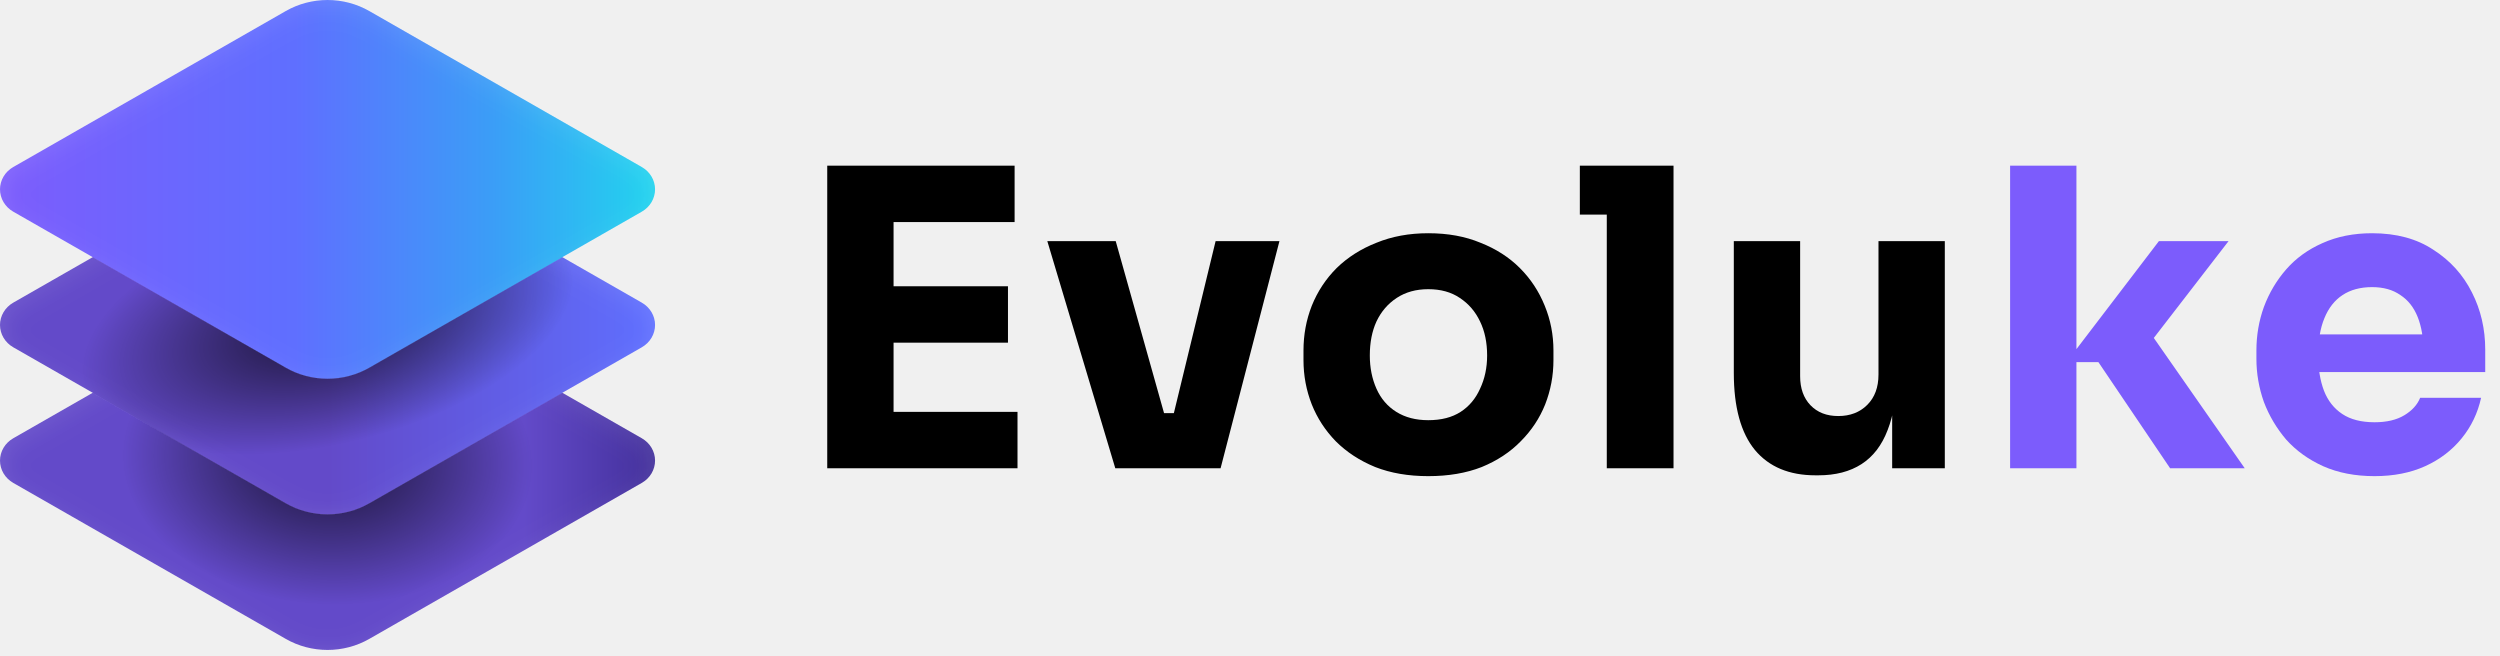
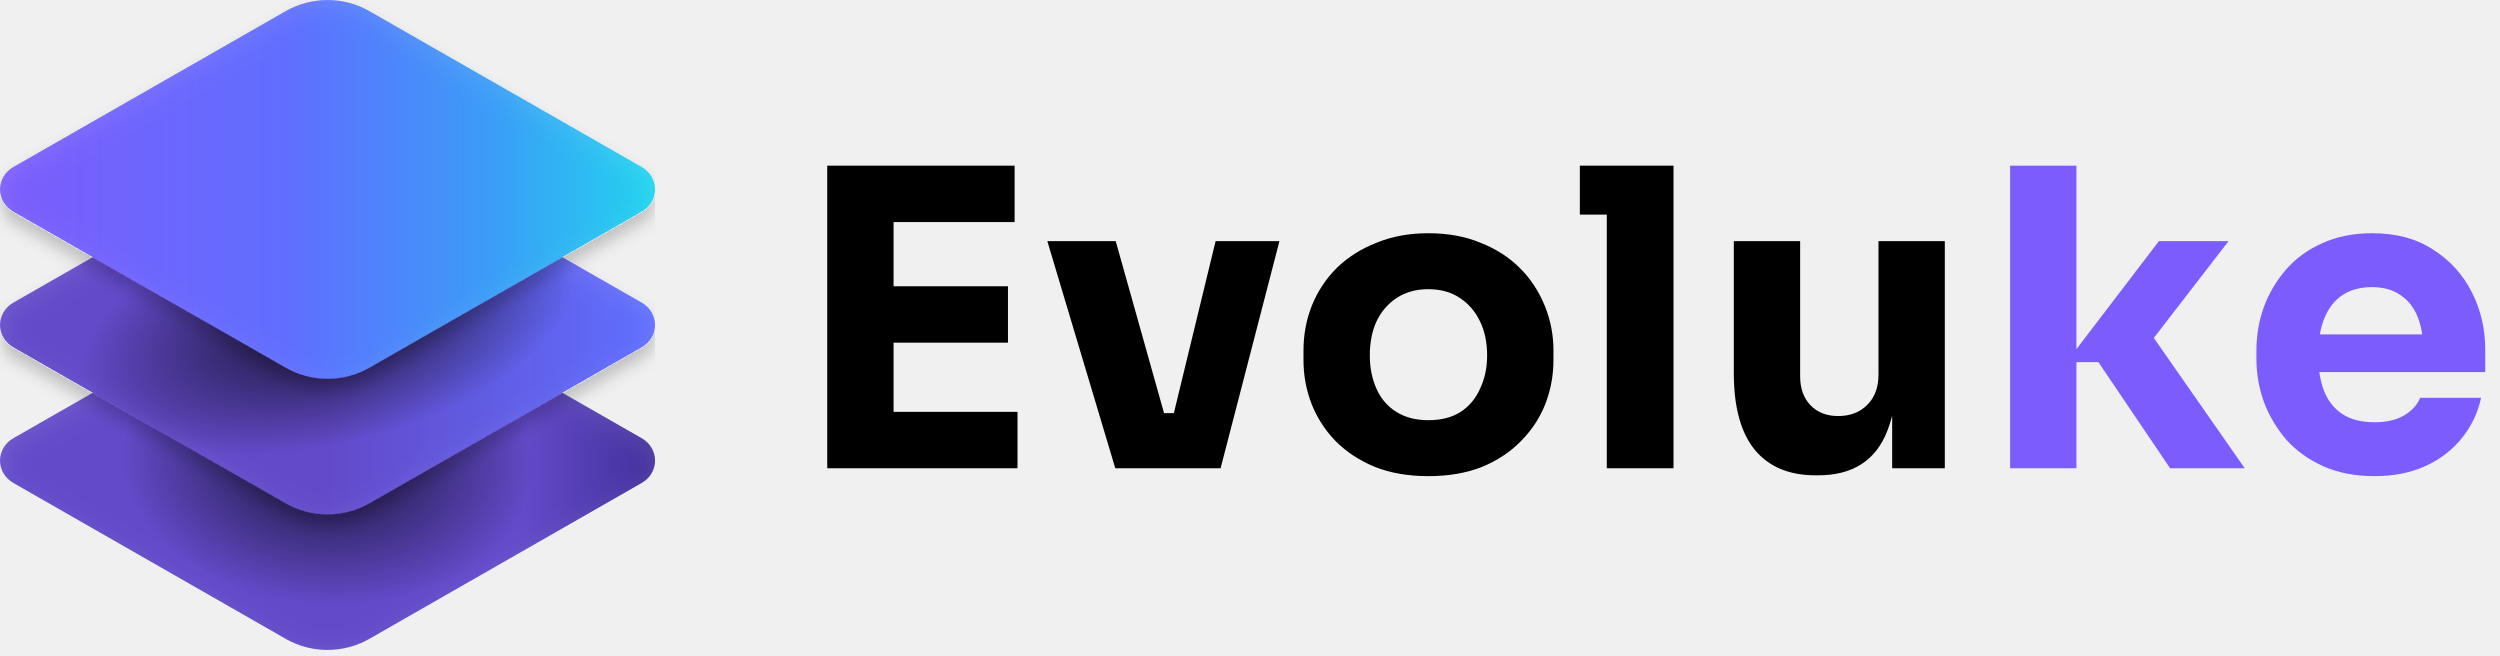
<svg xmlns="http://www.w3.org/2000/svg" width="977" height="256" viewBox="0 0 977 256" fill="none">
-   <g filter="url(#filter0_i_153_29)">
-     <path d="M5.17 188.717L111.669 249.675C116.6 252.505 122.246 254 128 254C133.754 254 139.4 252.505 144.331 249.675L250.83 188.717C252.407 187.813 253.712 186.534 254.618 185.006C255.524 183.478 256 181.753 256 179.997C256 178.242 255.524 176.516 254.618 174.989C253.712 173.461 252.407 172.182 250.83 171.278L144.331 110.319C139.399 107.493 133.754 106 128 106C122.246 106 116.601 107.493 111.669 110.319L5.17 171.278C3.593 172.182 2.288 173.461 1.382 174.989C0.476 176.516 0 178.242 0 179.997C0 181.753 0.476 183.478 1.382 185.006C2.288 186.534 3.593 187.813 5.17 188.717Z" fill="url(#paint0_linear_153_29)" />
-     <path d="M5.17 188.717L111.669 249.675C116.6 252.505 122.246 254 128 254C133.754 254 139.4 252.505 144.331 249.675L250.83 188.717C252.407 187.813 253.712 186.534 254.618 185.006C255.524 183.478 256 181.753 256 179.997C256 178.242 255.524 176.516 254.618 174.989C253.712 173.461 252.407 172.182 250.83 171.278L144.331 110.319C139.399 107.493 133.754 106 128 106C122.246 106 116.601 107.493 111.669 110.319L5.17 171.278C3.593 172.182 2.288 173.461 1.382 174.989C0.476 176.516 0 178.242 0 179.997C0 181.753 0.476 183.478 1.382 185.006C2.288 186.534 3.593 187.813 5.17 188.717Z" fill="url(#paint1_radial_153_29)" fill-opacity="0.75" />
-   </g>
-   <g filter="url(#filter1_i_153_29)">
-     <path d="M5.17 135.717L111.669 196.675C116.6 199.505 122.246 201 128 201C133.754 201 139.4 199.505 144.331 196.675L250.83 135.717C252.407 134.813 253.712 133.534 254.618 132.006C255.524 130.478 256 128.753 256 126.997C256 125.242 255.524 123.516 254.618 121.989C253.712 120.461 252.407 119.182 250.83 118.278L144.331 57.319C139.399 54.493 133.754 53 128 53C122.246 53 116.601 54.493 111.669 57.319L5.17 118.278C3.593 119.182 2.288 120.461 1.382 121.989C0.476 123.516 0 125.242 0 126.997C0 128.753 0.476 130.478 1.382 132.006C2.288 133.534 3.593 134.813 5.17 135.717Z" fill="url(#paint2_linear_153_29)" />
-     <path d="M5.17 135.717L111.669 196.675C116.6 199.505 122.246 201 128 201C133.754 201 139.4 199.505 144.331 196.675L250.83 135.717C252.407 134.813 253.712 133.534 254.618 132.006C255.524 130.478 256 128.753 256 126.997C256 125.242 255.524 123.516 254.618 121.989C253.712 120.461 252.407 119.182 250.83 118.278L144.331 57.319C139.399 54.493 133.754 53 128 53C122.246 53 116.601 54.493 111.669 57.319L5.17 118.278C3.593 119.182 2.288 120.461 1.382 121.989C0.476 123.516 0 125.242 0 126.997C0 128.753 0.476 130.478 1.382 132.006C2.288 133.534 3.593 134.813 5.17 135.717Z" fill="url(#paint3_radial_153_29)" fill-opacity="0.75" />
-   </g>
-   <g filter="url(#filter2_i_153_29)">
-     <path d="M5.17 82.717L111.669 143.675C116.6 146.505 122.246 148 128 148C133.754 148 139.4 146.505 144.331 143.675L250.83 82.717C252.407 81.813 253.712 80.534 254.618 79.006C255.524 77.478 256 75.753 256 73.998C256 72.242 255.524 70.516 254.618 68.989C253.712 67.46 252.407 66.182 250.83 65.278L144.331 4.319C139.399 1.493 133.754 0 128 0C122.246 0 116.601 1.493 111.669 4.319L5.17 65.278C3.593 66.182 2.288 67.46 1.382 68.989C0.476 70.516 0 72.242 0 73.998C0 75.753 0.476 77.478 1.382 79.006C2.288 80.534 3.593 81.813 5.17 82.717Z" fill="url(#paint4_linear_153_29)" />
-   </g>
  <path d="M323.284 183V64.74H349.204V183H323.284ZM345.964 183V160.968H397.642V183H345.964ZM345.964 133.914V111.882H393.916V133.914H345.964ZM345.964 86.772V64.74H396.508V86.772H345.964ZM435.856 183L409.288 94.224H436.018L460.966 183H435.856ZM443.956 183V161.454H470.038V183H443.956ZM453.514 183L475.06 94.224H500.008L477.004 183H453.514ZM558.164 186.078C550.388 186.078 543.476 184.89 537.428 182.514C531.38 180.03 526.25 176.682 522.038 172.47C517.934 168.258 514.802 163.452 512.642 158.052C510.482 152.544 509.402 146.766 509.402 140.718V136.992C509.402 130.836 510.482 125.004 512.642 119.496C514.91 113.88 518.15 108.966 522.362 104.754C526.682 100.542 531.866 97.248 537.914 94.872C543.962 92.388 550.712 91.146 558.164 91.146C565.832 91.146 572.636 92.388 578.576 94.872C584.624 97.248 589.754 100.542 593.966 104.754C598.178 108.966 601.418 113.88 603.686 119.496C605.954 125.004 607.088 130.836 607.088 136.992V140.718C607.088 146.766 606.008 152.544 603.848 158.052C601.688 163.452 598.502 168.258 594.29 172.47C590.186 176.682 585.11 180.03 579.062 182.514C573.014 184.89 566.048 186.078 558.164 186.078ZM558.164 164.208C563.24 164.208 567.452 163.128 570.8 160.968C574.148 158.808 576.686 155.784 578.414 151.896C580.25 148.008 581.168 143.688 581.168 138.936C581.168 133.86 580.25 129.432 578.414 125.652C576.578 121.764 573.932 118.686 570.476 116.418C567.128 114.15 563.024 113.016 558.164 113.016C553.412 113.016 549.308 114.15 545.852 116.418C542.396 118.686 539.75 121.764 537.914 125.652C536.186 129.432 535.322 133.86 535.322 138.936C535.322 143.688 536.186 148.008 537.914 151.896C539.642 155.784 542.234 158.808 545.69 160.968C549.146 163.128 553.304 164.208 558.164 164.208ZM627.931 183V64.74H654.013V183H627.931ZM617.401 83.856V64.74H654.013V83.856H617.401ZM709.487 185.754C699.227 185.754 691.343 182.46 685.835 175.872C680.327 169.176 677.573 159.132 677.573 145.74V94.224H703.493V147.036C703.493 151.788 704.843 155.568 707.543 158.376C710.243 161.184 713.861 162.588 718.397 162.588C723.041 162.588 726.821 161.13 729.737 158.214C732.653 155.298 734.111 151.356 734.111 146.388V94.224H760.031V183H739.457V145.578H741.239C741.239 154.542 740.051 162.048 737.675 168.096C735.407 174.036 732.005 178.464 727.469 181.38C722.933 184.296 717.317 185.754 710.621 185.754H709.487Z" fill="black" />
  <path d="M848.083 183L820.057 141.528H807.583L843.709 94.224H870.925L836.905 138.288L837.229 125.652L877.243 183H848.083ZM785.551 183V64.74H811.471V183H785.551ZM927.976 186.078C920.416 186.078 913.72 184.782 907.888 182.19C902.164 179.598 897.358 176.142 893.47 171.822C889.69 167.394 886.774 162.48 884.722 157.08C882.778 151.572 881.806 145.956 881.806 140.232V136.992C881.806 131.052 882.778 125.382 884.722 119.982C886.774 114.474 889.69 109.56 893.47 105.24C897.25 100.92 901.948 97.518 907.564 95.034C913.288 92.442 919.768 91.146 927.004 91.146C936.508 91.146 944.5 93.306 950.98 97.626C957.568 101.838 962.59 107.4 966.046 114.312C969.502 121.116 971.23 128.568 971.23 136.668V145.416H892.66V130.674H955.516L947.092 137.478C947.092 132.186 946.336 127.65 944.824 123.87C943.312 120.09 941.044 117.228 938.02 115.284C935.104 113.232 931.432 112.206 927.004 112.206C922.468 112.206 918.634 113.232 915.502 115.284C912.37 117.336 909.994 120.36 908.374 124.356C906.754 128.244 905.944 133.05 905.944 138.774C905.944 144.066 906.7 148.71 908.212 152.706C909.724 156.594 912.1 159.618 915.34 161.778C918.58 163.938 922.792 165.018 927.976 165.018C932.728 165.018 936.616 164.1 939.64 162.264C942.664 160.428 944.716 158.16 945.796 155.46H969.61C968.314 161.4 965.776 166.692 961.996 171.336C958.216 175.98 953.464 179.598 947.74 182.19C942.016 184.782 935.428 186.078 927.976 186.078Z" fill="#7C5CFC" />
+   <g clip-path="url(#clip0_153_29)">
+     <g filter="url(#filter0_i_153_29)">
+       <path d="M5.17 188.717L111.669 249.675C116.6 252.505 122.246 254 128 254C133.754 254 139.4 252.505 144.331 249.675L250.83 188.717C252.407 187.813 253.712 186.534 254.618 185.006C255.524 183.478 256 181.753 256 179.997C256 178.242 255.524 176.516 254.618 174.989C253.712 173.461 252.407 172.182 250.83 171.278L144.331 110.319C139.399 107.493 133.754 106 128 106C122.246 106 116.601 107.493 111.669 110.319L5.17 171.278C3.593 172.182 2.288 173.461 1.382 174.989C0.476 176.516 0 178.242 0 179.997C0 181.753 0.476 183.478 1.382 185.006C2.288 186.534 3.593 187.813 5.17 188.717Z" fill="url(#paint0_linear_153_29)" />
+       <path d="M5.17 188.717L111.669 249.675C116.6 252.505 122.246 254 128 254C133.754 254 139.4 252.505 144.331 249.675L250.83 188.717C252.407 187.813 253.712 186.534 254.618 185.006C255.524 183.478 256 181.753 256 179.997C256 178.242 255.524 176.516 254.618 174.989C253.712 173.461 252.407 172.182 250.83 171.278L144.331 110.319C139.399 107.493 133.754 106 128 106C122.246 106 116.601 107.493 111.669 110.319L5.17 171.278C3.593 172.182 2.288 173.461 1.382 174.989C0.476 176.516 0 178.242 0 179.997C0 181.753 0.476 183.478 1.382 185.006C2.288 186.534 3.593 187.813 5.17 188.717Z" fill="url(#paint1_radial_153_29)" fill-opacity="0.75" />
+     </g>
+     <g filter="url(#filter1_di_153_29)">
+       <path d="M5.17 135.717L111.669 196.675C116.6 199.505 122.246 201 128 201C133.754 201 139.4 199.505 144.331 196.675L250.83 135.717C252.407 134.813 253.712 133.534 254.618 132.006C255.524 130.478 256 128.753 256 126.997C256 125.242 255.524 123.516 254.618 121.989C253.712 120.461 252.407 119.182 250.83 118.278L144.331 57.319C139.399 54.493 133.754 53 128 53C122.246 53 116.601 54.493 111.669 57.319L5.17 118.278C3.593 119.182 2.288 120.461 1.382 121.989C0.476 123.516 0 125.242 0 126.997C0 128.753 0.476 130.478 1.382 132.006C2.288 133.534 3.593 134.813 5.17 135.717Z" fill="url(#paint2_linear_153_29)" />
+       <path d="M5.17 135.717L111.669 196.675C116.6 199.505 122.246 201 128 201C133.754 201 139.4 199.505 144.331 196.675L250.83 135.717C252.407 134.813 253.712 133.534 254.618 132.006C255.524 130.478 256 128.753 256 126.997C256 125.242 255.524 123.516 254.618 121.989C253.712 120.461 252.407 119.182 250.83 118.278L144.331 57.319C139.399 54.493 133.754 53 128 53C122.246 53 116.601 54.493 111.669 57.319L5.17 118.278C3.593 119.182 2.288 120.461 1.382 121.989C0.476 123.516 0 125.242 0 126.997C0 128.753 0.476 130.478 1.382 132.006C2.288 133.534 3.593 134.813 5.17 135.717Z" fill="url(#paint3_radial_153_29)" fill-opacity="0.75" />
+     </g>
+     <g filter="url(#filter2_di_153_29)">
+       <path d="M5.17 82.717L111.669 143.675C116.6 146.505 122.246 148 128 148C133.754 148 139.4 146.505 144.331 143.675L250.83 82.717C252.407 81.813 253.712 80.534 254.618 79.006C255.524 77.478 256 75.753 256 73.998C256 72.242 255.524 70.516 254.618 68.989C253.712 67.46 252.407 66.182 250.83 65.278L144.331 4.319C139.399 1.493 133.754 0 128 0C122.246 0 116.601 1.493 111.669 4.319L5.17 65.278C3.593 66.182 2.288 67.46 1.382 68.989C0.476 70.516 0 72.242 0 73.998C0 75.753 0.476 77.478 1.382 79.006C2.288 80.534 3.593 81.813 5.17 82.717Z" fill="url(#paint4_linear_153_29)" />
+     </g>
+   </g>
  <defs>
    <filter id="filter0_i_153_29" x="0" y="106" width="256" height="150" filterUnits="userSpaceOnUse" color-interpolation-filters="sRGB">
      <feFlood flood-opacity="0" result="BackgroundImageFix" />
      <feBlend mode="normal" in="SourceGraphic" in2="BackgroundImageFix" result="shape" />
      <feColorMatrix in="SourceAlpha" type="matrix" values="0 0 0 0 0 0 0 0 0 0 0 0 0 0 0 0 0 0 127 0" result="hardAlpha" />
      <feOffset dy="2" />
      <feGaussianBlur stdDeviation="5" />
      <feComposite in2="hardAlpha" operator="arithmetic" k2="-1" k3="1" />
      <feColorMatrix type="matrix" values="0 0 0 0 1 0 0 0 0 1 0 0 0 0 1 0 0 0 0.1 0" />
      <feBlend mode="normal" in2="shape" result="effect1_innerShadow_153_29" />
    </filter>
-     <filter id="filter1_i_153_29" x="0" y="53" width="256" height="150" filterUnits="userSpaceOnUse" color-interpolation-filters="sRGB">
+     <filter id="filter1_di_153_29" x="-6" y="51" width="268" height="160" filterUnits="userSpaceOnUse" color-interpolation-filters="sRGB">
      <feFlood flood-opacity="0" result="BackgroundImageFix" />
-       <feBlend mode="normal" in="SourceGraphic" in2="BackgroundImageFix" result="shape" />
+       <feColorMatrix in="SourceAlpha" type="matrix" values="0 0 0 0 0 0 0 0 0 0 0 0 0 0 0 0 0 0 127 0" result="hardAlpha" />
+       <feOffset dy="4" />
+       <feGaussianBlur stdDeviation="3" />
+       <feComposite in2="hardAlpha" operator="out" />
+       <feColorMatrix type="matrix" values="0 0 0 0 0 0 0 0 0 0 0 0 0 0 0 0 0 0 0.2 0" />
+       <feBlend mode="normal" in2="BackgroundImageFix" result="effect1_dropShadow_153_29" />
+       <feBlend mode="normal" in="SourceGraphic" in2="effect1_dropShadow_153_29" result="shape" />
      <feColorMatrix in="SourceAlpha" type="matrix" values="0 0 0 0 0 0 0 0 0 0 0 0 0 0 0 0 0 0 127 0" result="hardAlpha" />
      <feOffset dy="2" />
      <feGaussianBlur stdDeviation="5" />
      <feComposite in2="hardAlpha" operator="arithmetic" k2="-1" k3="1" />
      <feColorMatrix type="matrix" values="0 0 0 0 1 0 0 0 0 1 0 0 0 0 1 0 0 0 0.1 0" />
-       <feBlend mode="normal" in2="shape" result="effect1_innerShadow_153_29" />
+       <feBlend mode="normal" in2="shape" result="effect2_innerShadow_153_29" />
    </filter>
-     <filter id="filter2_i_153_29" x="0" y="0" width="256" height="150" filterUnits="userSpaceOnUse" color-interpolation-filters="sRGB">
+     <filter id="filter2_di_153_29" x="-6" y="-2" width="268" height="160" filterUnits="userSpaceOnUse" color-interpolation-filters="sRGB">
      <feFlood flood-opacity="0" result="BackgroundImageFix" />
-       <feBlend mode="normal" in="SourceGraphic" in2="BackgroundImageFix" result="shape" />
+       <feColorMatrix in="SourceAlpha" type="matrix" values="0 0 0 0 0 0 0 0 0 0 0 0 0 0 0 0 0 0 127 0" result="hardAlpha" />
+       <feOffset dy="4" />
+       <feGaussianBlur stdDeviation="3" />
+       <feComposite in2="hardAlpha" operator="out" />
+       <feColorMatrix type="matrix" values="0 0 0 0 0 0 0 0 0 0 0 0 0 0 0 0 0 0 0.2 0" />
+       <feBlend mode="normal" in2="BackgroundImageFix" result="effect1_dropShadow_153_29" />
+       <feBlend mode="normal" in="SourceGraphic" in2="effect1_dropShadow_153_29" result="shape" />
      <feColorMatrix in="SourceAlpha" type="matrix" values="0 0 0 0 0 0 0 0 0 0 0 0 0 0 0 0 0 0 127 0" result="hardAlpha" />
      <feOffset dy="2" />
      <feGaussianBlur stdDeviation="5" />
      <feComposite in2="hardAlpha" operator="arithmetic" k2="-1" k3="1" />
      <feColorMatrix type="matrix" values="0 0 0 0 1 0 0 0 0 1 0 0 0 0 1 0 0 0 0.1 0" />
-       <feBlend mode="normal" in2="shape" result="effect1_innerShadow_153_29" />
+       <feBlend mode="normal" in2="shape" result="effect2_innerShadow_153_29" />
    </filter>
    <linearGradient id="paint0_linear_153_29" x1="0" y1="180" x2="256" y2="180" gradientUnits="userSpaceOnUse">
      <stop offset="0.8" stop-color="#634AC9" />
      <stop offset="1" stop-color="#43309B" />
    </linearGradient>
    <radialGradient id="paint1_radial_153_29" cx="0" cy="0" r="1" gradientUnits="userSpaceOnUse" gradientTransform="translate(128 180) rotate(-86.855) scale(91.1373 129.617)">
      <stop />
      <stop offset="0.62" stop-opacity="0" />
    </radialGradient>
    <linearGradient id="paint2_linear_153_29" x1="0" y1="127" x2="256" y2="127" gradientUnits="userSpaceOnUse">
      <stop offset="0.5" stop-color="#634AC9" />
      <stop offset="1" stop-color="#5F6FFF" />
    </linearGradient>
    <radialGradient id="paint3_radial_153_29" cx="0" cy="0" r="1" gradientUnits="userSpaceOnUse" gradientTransform="translate(128 127) rotate(-103.305) scale(76.0411 159.567)">
      <stop />
      <stop offset="0.615" stop-opacity="0" />
    </radialGradient>
    <linearGradient id="paint4_linear_153_29" x1="0" y1="74" x2="256" y2="74" gradientUnits="userSpaceOnUse">
      <stop stop-color="#7C5CFC" />
      <stop offset="0.45" stop-color="#5F6FFF" />
      <stop offset="0.75" stop-color="#3B9DF7" />
      <stop offset="1" stop-color="#22D3EE" />
    </linearGradient>
+     <clipPath id="clip0_153_29">
+       <rect width="256" height="256" fill="white" />
+     </clipPath>
  </defs>
</svg>
